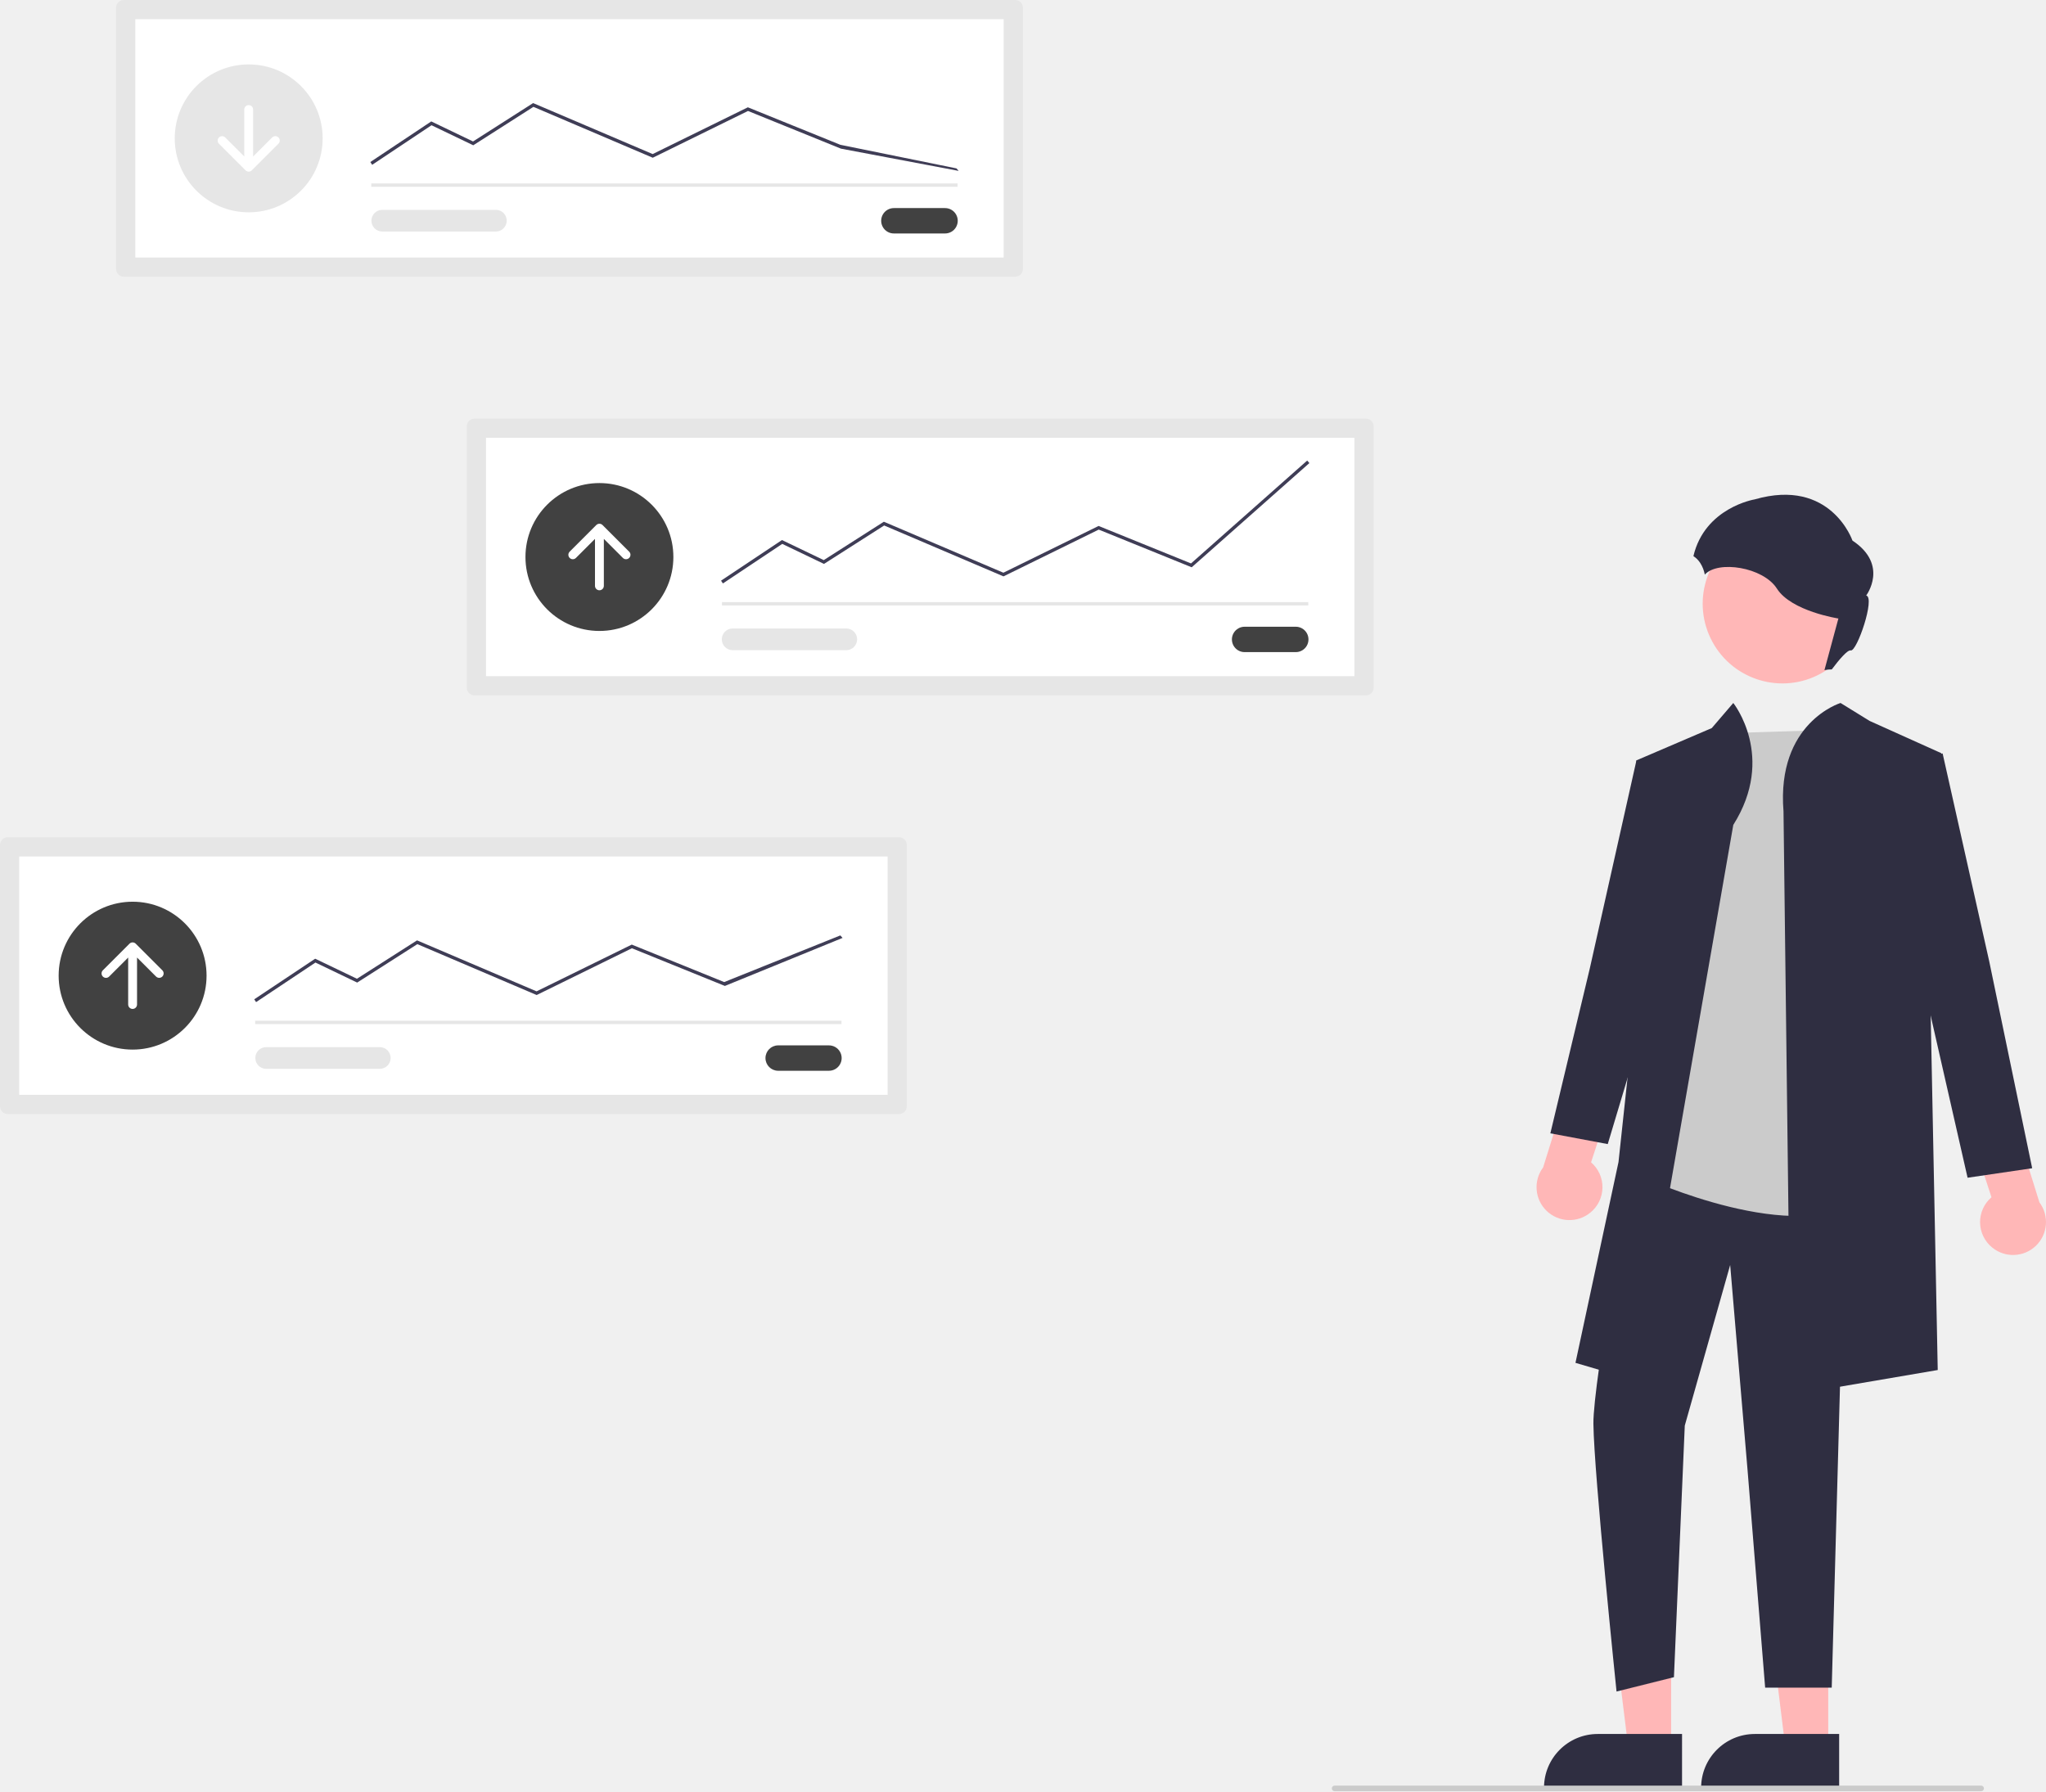
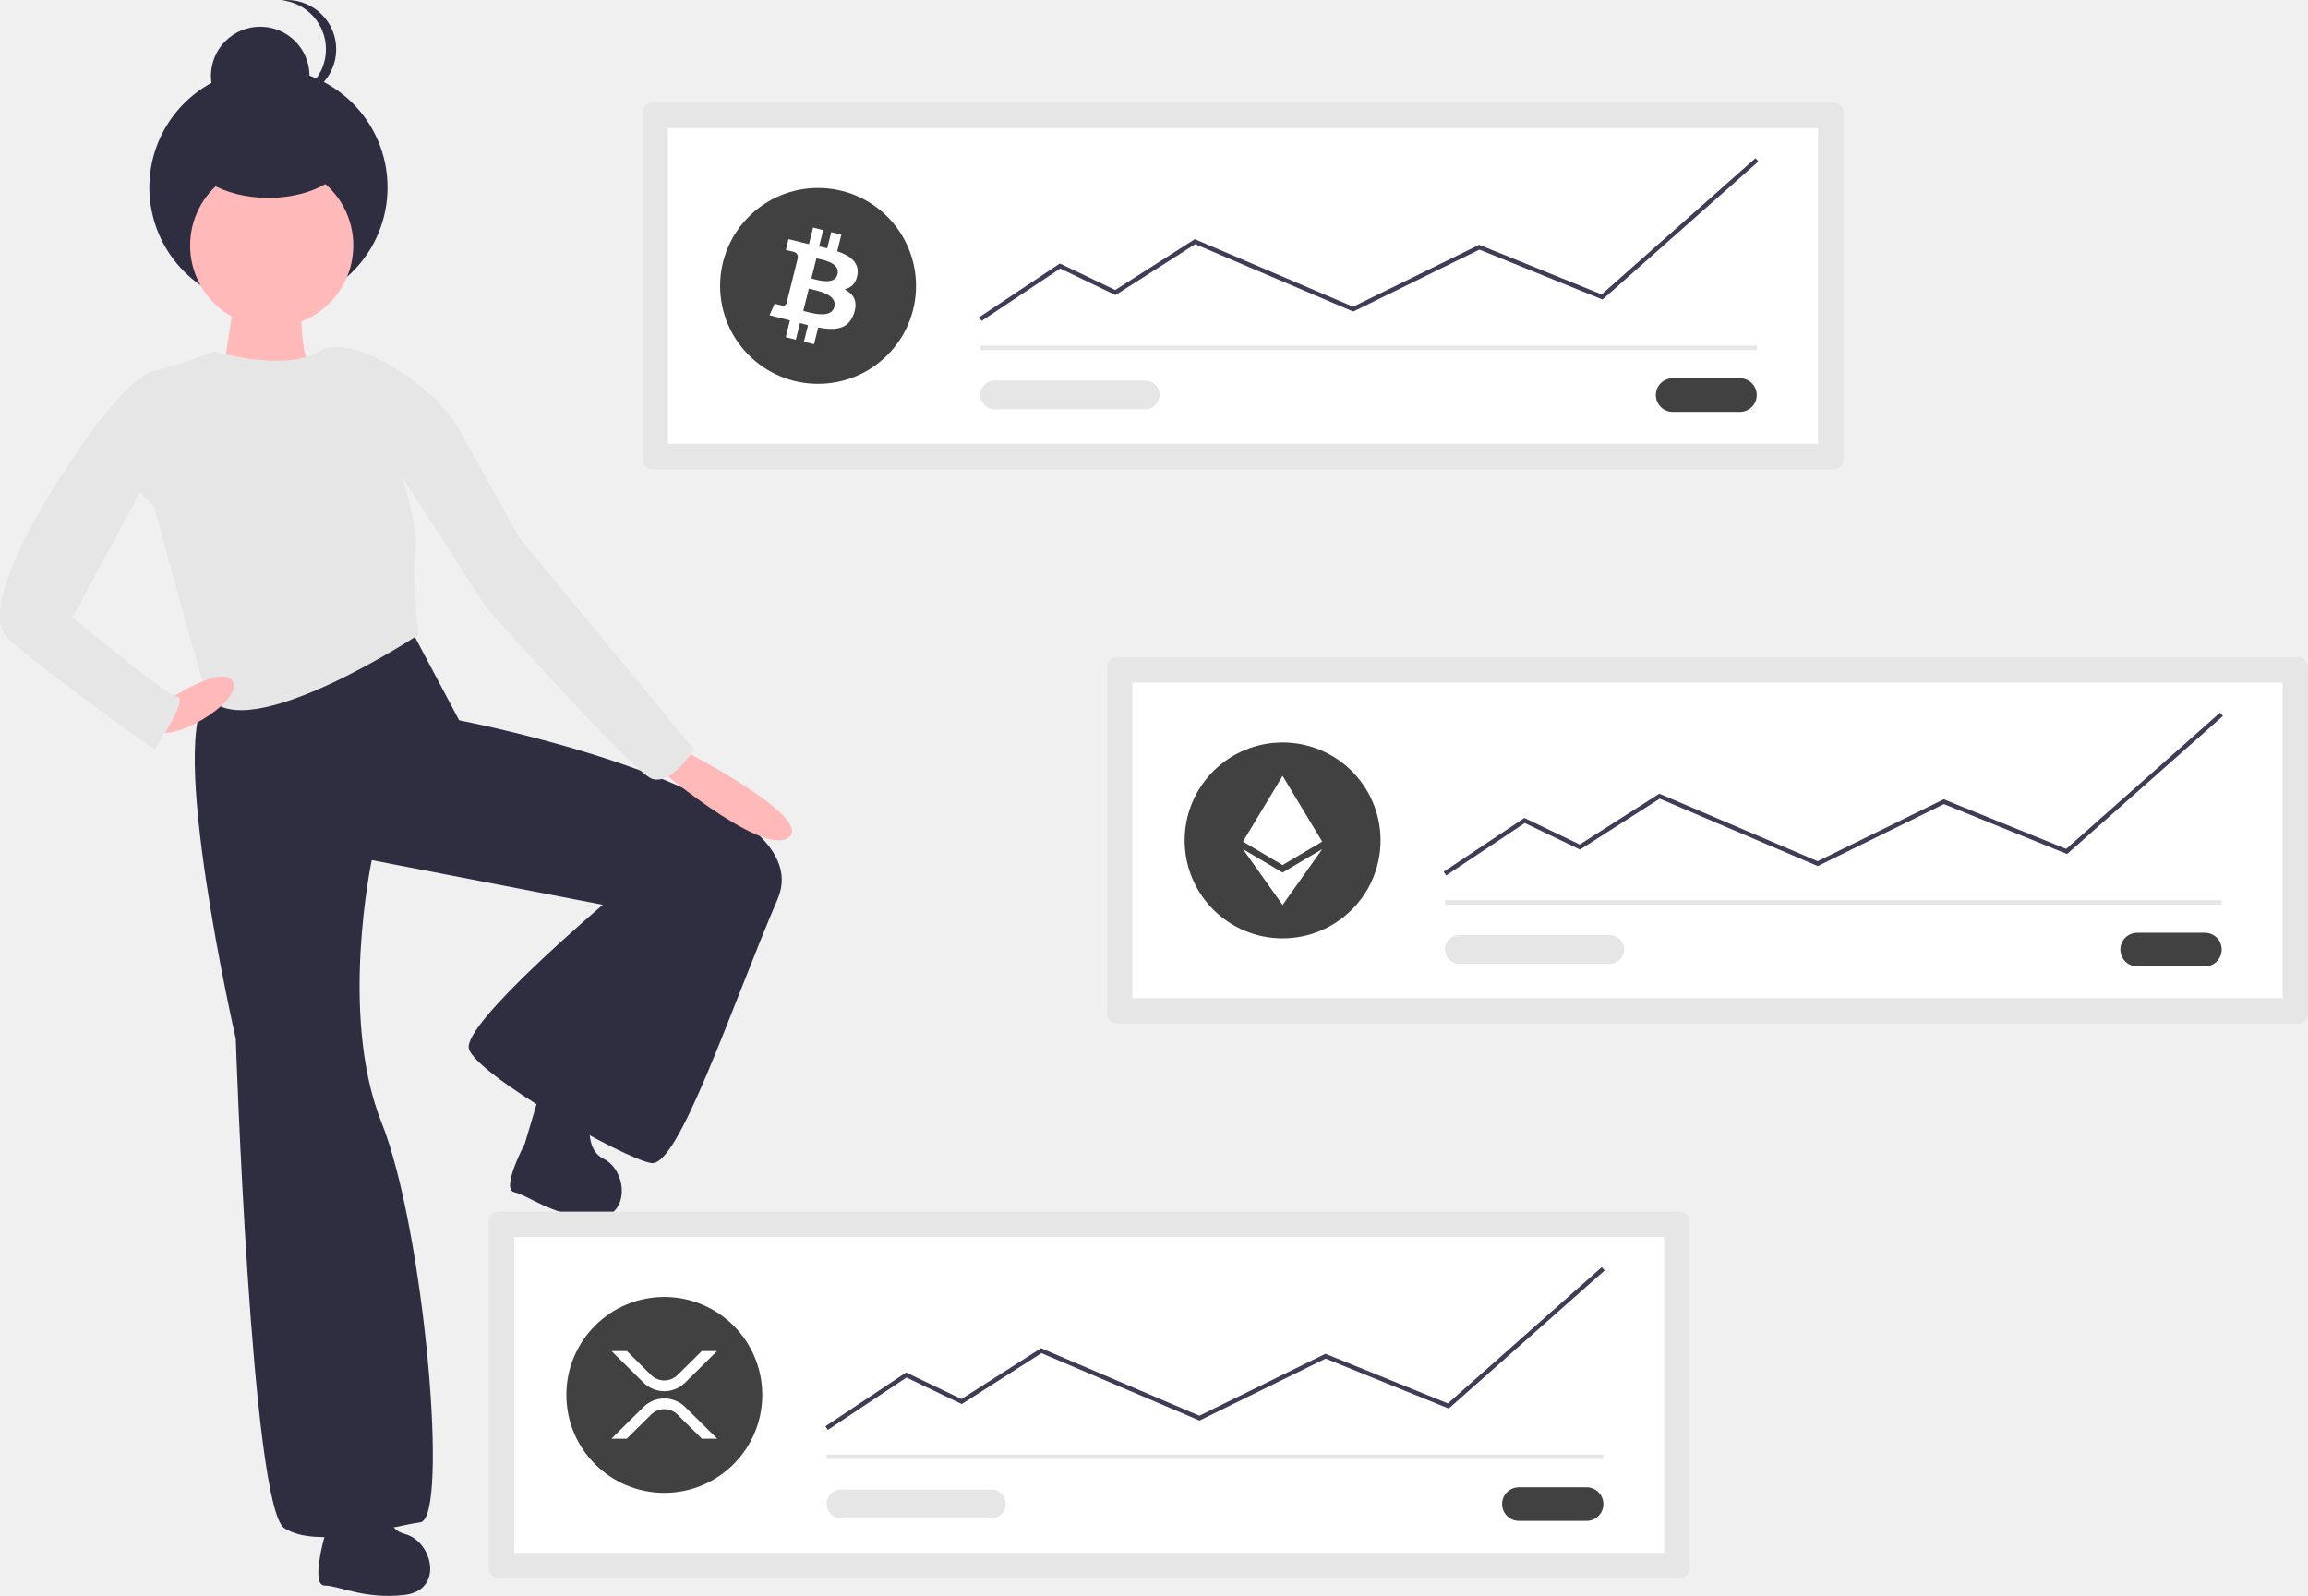
- <svg xmlns="http://www.w3.org/2000/svg" data-name="Layer 1" width="727.893" height="637.36" viewBox="0 0 727.893 637.36">
-   <path id="a9fff5a8-4449-4722-8691-2681997674a8-907" data-name="fc914514-1042-4f3e-9382-2a2bd3a05a2f" d="M280.079,131.32a2.73,2.73,0,0,0-2.727,2.727v93.012a2.73,2.73,0,0,0,2.727,2.727h317.156a2.73,2.73,0,0,0,2.727-2.727V134.047a2.73,2.73,0,0,0-2.727-2.727Z" transform="translate(-236.0534 -131.32)" fill="#e6e6e6" />
-   <path id="ef08fdaa-4829-440e-93ff-da8e736c3be7-908" data-name="fc60a940-5b5f-47e1-886f-8b9349204f05" d="M284.185,222.953h308.942v-84.8h-308.942Z" transform="translate(-236.0534 -131.32)" fill="#fff" />
-   <path id="f7452840-914d-46a1-ae61-ea1c2fc2d2a5-909" data-name="b37dca77-34e7-4938-924b-74ea49a8e34b" d="M554.131,205.36a4.518,4.518,0,1,0,0,9.035h18.069a4.518,4.518,0,1,0,0-9.035Z" transform="translate(-236.0534 -131.32)" fill="#414141" />
-   <rect id="b2c9f911-15af-4e19-9f72-89a224d6cf2b" data-name="a114a1b8-363a-4115-bcea-0275bda15cb1" x="132.077" y="65.278" width="208.588" height="1.189" fill="#e6e6e6" />
-   <circle id="a570d7cb-c53f-47e1-9372-81d6b1f4b9cc" data-name="fd059875-cd6f-429e-81eb-c199f1a3d666" cx="88.476" cy="49.233" r="26.311" fill="#e6e6e6" />
-   <path id="a3321d5c-167e-43b0-8c0e-18df1c8c5ae5-910" data-name="ad693766-5e26-437f-8d3d-58ce33ee9e84" d="M368.462,189.961l-.659-.989,21.675-14.45,14.863,7.135,21.379-13.659.289.123,42.24,18.019,33.867-16.637,32.887,13.333,41.323,8.4.788.89-41.875-7.911-33.077-13.411-33.88,16.642-42.452-18.109-21.408,13.677-14.85-7.128Z" transform="translate(-236.0534 -131.32)" fill="#3f3d56" />
-   <path id="f7b9bcea-10c4-4c80-b4a6-3d8e323f573e-911" data-name="ff424c2d-4733-4249-9b35-4eb43ebe2556" d="M371.993,205.983a3.863,3.863,0,0,0,0,7.725h40.41a3.863,3.863,0,0,0,.124-7.725q-.062-.001-.124,0Z" transform="translate(-236.0534 -131.32)" fill="#e6e6e6" />
-   <path d="M335.113,180.226a1.578,1.578,0,0,0-2.231-0l-0.0 0L326.107,187V170.296a1.578,1.578,0,0,0-3.156,0V187l-6.774-6.774a1.578,1.578,0,0,0-2.237,2.226l.006.006,9.468,9.468a1.578,1.578,0,0,0,2.232,0l9.468-9.468A1.578,1.578,0,0,0,335.113,180.226Z" transform="translate(-236.0534 -131.32)" fill="#fff" />
-   <path id="f7c5b60e-33a7-4042-9d2c-5c8c9116b84c-912" data-name="ebf544e0-cedc-491d-9ace-ce79788cc3b4" d="M404.854,280.283a2.73,2.73,0,0,0-2.727,2.727v93.012a2.73,2.73,0,0,0,2.727,2.727h317.157a2.73,2.73,0,0,0,2.727-2.727V283.01a2.73,2.73,0,0,0-2.727-2.727Z" transform="translate(-236.0534 -131.32)" fill="#e6e6e6" />
-   <path id="a8273e4e-93d2-47bb-9b17-df51a96534af-913" data-name="f05ecdaf-6a8f-49c4-b8a7-f7e5ce9efcf7" d="M408.961,371.916h308.943v-84.8h-308.943Z" transform="translate(-236.0534 -131.32)" fill="#fff" />
-   <path id="a87d1795-16f3-4774-9768-c375c1bdbb9e-914" data-name="a9f7bc9d-00a6-4157-bba1-ffc7ec111a68" d="M678.907,354.325a4.518,4.518,0,1,0,0,9.035H696.975a4.518,4.518,0,1,0,0-9.035H678.907Z" transform="translate(-236.0534 -131.32)" fill="#414141" />
-   <rect id="b60d1a48-178f-4eb5-a9a3-9e4316169c72" data-name="a15d3d52-efbb-4636-8d15-228635c5d6e5" x="256.853" y="214.242" width="208.588" height="1.189" fill="#e6e6e6" />
-   <circle id="f066d7d6-19fd-468d-830f-1318b53822b2" data-name="e4ee77d8-efe6-4a2a-a3ed-71b8f3ee957e" cx="213.251" cy="198.197" r="26.311" fill="#414141" />
-   <path id="fcead4ff-5625-4c61-90c0-6a9c2def1900-915" data-name="fc1c89ac-2b6e-4831-b128-0ac2ab1fa850" d="M493.236,338.925l-.66-.989,21.675-14.45,14.864,7.135,21.379-13.659.289.123,42.239,18.019,33.868-16.637,32.887,13.332,41.323-36.6.788.89-41.875,37.086-33.077-13.41-33.879,16.642-42.452-18.109-21.408,13.677-14.846-7.125Z" transform="translate(-236.0534 -131.32)" fill="#3f3d56" />
-   <path id="b25442e4-8332-4a87-9c30-01930e0b437c-916" data-name="bd690ac4-3df0-4871-95d5-adaa934b7c24" d="M496.769,354.946a3.863,3.863,0,1,0-.126,7.725h0q.063.001.126,0h40.41a3.863,3.863,0,0,0,0-7.725Z" transform="translate(-236.0534 -131.32)" fill="#e6e6e6" />
-   <path d="M438.721,329.844a1.578,1.578,0,0,0,2.231 0l0-0,6.774-6.774v16.704a1.578,1.578,0,1,0,3.156,0V323.07l6.774,6.774a1.578,1.578,0,1,0,2.232-2.232l-9.468-9.468a1.578,1.578,0,0,0-2.232,0l-9.468,9.468a1.578,1.578,0,0,0,0,2.232Z" transform="translate(-236.0534 -131.32)" fill="#fff" />
-   <path id="f3e6157c-e0fb-4525-9ebd-9efe95b1618f-917" data-name="b1a491a7-739b-4f1f-bff8-dbf70f6892c8" d="M238.78,429.247a2.73,2.73,0,0,0-2.727,2.727v93.012a2.73,2.73,0,0,0,2.727,2.727h317.156a2.73,2.73,0,0,0,2.727-2.727V431.974a2.73,2.73,0,0,0-2.727-2.727Z" transform="translate(-236.0534 -131.32)" fill="#e6e6e6" />
-   <path id="b96defd0-9a2c-4c45-aa8c-b5fd1840c319-918" data-name="acd48b1a-d10a-4276-b388-f016adebff0c" d="M242.887,520.88h308.943v-84.8h-308.943Z" transform="translate(-236.0534 -131.32)" fill="#fff" />
-   <path id="a2204f79-048d-45a5-9dbf-3ca685e385ac-919" data-name="bed21912-b6c9-41df-a59b-963435bac71a" d="M512.832,503.288a4.518,4.518,0,0,0,0,9.035h18.069a4.518,4.518,0,1,0,0-9.035Z" transform="translate(-236.0534 -131.32)" fill="#414141" />
-   <rect id="ece8f467-8c57-41a5-b787-946f11f73852" data-name="a26455fb-834b-4368-afb2-80d86a75d46a" x="90.778" y="363.206" width="208.588" height="1.189" fill="#e6e6e6" />
-   <circle id="acd23665-8915-4d62-9edc-4433a6bf124b" data-name="f17c58cd-37a1-42e1-9e5f-26c2ec8825b4" cx="47.177" cy="347.16" r="26.311" fill="#414141" />
-   <path id="b2ebcab4-d8cf-428d-87b9-c73daac40ac9-920" data-name="b803193f-4714-40c6-8606-08b9dea6d22d" d="M327.161,487.889l-.659-.989,21.675-14.451,14.863,7.135,21.38-13.663,42.528,18.141,33.867-16.637,32.883,13.337,41.323-16.6.788.89-41.87,17.089-33.077-13.41-33.879,16.642-42.452-18.109-21.407,13.678-14.85-7.128Z" transform="translate(-236.0534 -131.32)" fill="#3f3d56" />
-   <path id="aca123b7-0fc2-4f3d-89c1-779a89955e8d-921" data-name="b19b31b4-3a52-4fc9-8ed4-dc6729deb0ed" d="M330.694,503.909a3.863,3.863,0,0,0,0,7.725h40.41a3.863,3.863,0,1,0,.126-7.725q-.063-.001-.126,0Z" transform="translate(-236.0534 -131.32)" fill="#e6e6e6" />
-   <path d="M272.647,478.807a1.578,1.578,0,0,0,2.231 0l0-0,6.774-6.774v16.704a1.578,1.578,0,0,0,3.156.01V472.033l6.774,6.774a1.578,1.578,0,0,0,2.237-2.226l-.006-.006-9.468-9.468a1.578,1.578,0,0,0-2.232,0l-9.468,9.468A1.578,1.578,0,0,0,272.647,478.807Z" transform="translate(-236.0534 -131.32)" fill="#fff" />
-   <polygon points="650.421 621.963 635.192 621.962 627.948 563.225 650.423 563.226 650.421 621.963" fill="#ffb7b7" />
-   <path d="M890.358,768.045l-49.102-.002v-.621a19.113,19.113,0,0,1,19.112-19.112h.001l29.99.001Z" transform="translate(-236.0534 -131.32)" fill="#2f2e41" />
-   <polygon points="594.525 621.963 579.297 621.962 572.052 563.225 594.528 563.226 594.525 621.963" fill="#ffb7b7" />
-   <path d="M834.462,768.045l-49.102-.002v-.621a19.113,19.113,0,0,1,19.112-19.112h.001l29.99.001Z" transform="translate(-236.0534 -131.32)" fill="#2f2e41" />
-   <path d="M801.876,562.766a11.647,11.647,0,0,0,.22-17.859l8.277-25.297-14.146-8.779L785.04,546.719A11.711,11.711,0,0,0,801.876,562.766Z" transform="translate(-236.0534 -131.32)" fill="#ffb7b7" />
-   <path d="M816.966,546.066s-14.214,76.941-14.037,91.876c.214,18.023,8.233,95.263,8.233,95.263l20.417-5.104,3.859-89.526,16.148-57.138,6.211,73.285,6.234,77.09H887.717L893.022,538.41,815.69,535.858Z" transform="translate(-236.0534 -131.32)" fill="#2f2e41" />
-   <path d="M887.787,391.025l-40.834,1.276-25.521,158.231s54.232,24.883,77.201,7.018S887.787,391.025,887.787,391.025Z" transform="translate(-236.0534 -131.32)" fill="#cbcbcb" />
-   <path d="M852.696,424.841,818.242,622.63l-21.693-6.38,15.313-71.459,7.656-71.459L818.242,401.872l26.797-11.485,7.656-8.932S868.008,400.596,852.696,424.841Z" transform="translate(-236.0534 -131.32)" fill="#2f2e41" />
-   <path d="M870.56,420.013l2.552,207.721,52.318-8.932L921.603,426.117l5.104-26.797-25.521-11.485L890.852,381.455S868.008,388.388,870.56,420.013Z" transform="translate(-236.0534 -131.32)" fill="#2f2e41" />
-   <polygon points="593.673 274.38 582.189 270.552 565.6 344.563 551.563 403.262 571.98 407.09 591.121 343.287 593.673 274.38" fill="#2f2e41" />
-   <path d="M944.771,575.187a11.647,11.647,0,0,1-.22-17.859l-8.277-25.297,14.146-8.779,11.187,35.888a11.711,11.711,0,0,1-16.835,16.047Z" transform="translate(-236.0534 -131.32)" fill="#ffb7b7" />
-   <polygon points="679.625 271.896 691.109 268.068 707.698 342.079 722.977 415.683 699.997 419.064 682.177 340.803 679.625 271.896" fill="#2f2e41" />
-   <circle cx="870.173" cy="346.132" r="28.362" transform="translate(-295.4432 328.4842) rotate(-28.66322)" fill="#ffb7b7" />
-   <path d="M940.867,768.68h-230a1,1,0,0,1,0-2h230a1,1,0,0,1,0,2Z" transform="translate(-236.0534 -131.32)" fill="#cbcbcb" />
-   <path d="M860.283,309.019c27.113-7.819,34.81,14.654,34.81,14.654,13.069,8.671,4.887,19.541,4.887,19.541,3.298.733-3.296,20.03-5.495,19.542-1.173-.261-4.19,3.34-6.748,6.755a13.541,13.541,0,0,0-2.614.251l4.964-18.365s-16.733-2.564-21.863-10.624c-4.908-7.712-21.066-10.146-25.664-4.995a11.627,11.627,0,0,0-1.64-4.164,8.319,8.319,0,0,0-2.411-2.417C842.574,311.919,860.283,309.019,860.283,309.019Z" transform="translate(-236.0534 -131.32)" fill="#2f2e41" />
+ <svg xmlns="http://www.w3.org/2000/svg" data-name="Layer 1" width="974.755" height="674.095" viewBox="0 0 974.755 674.095">
+   <path d="M200.719,407.361c-18.046,14.765,11.484,144.368,11.484,144.368s6.562,197.686,20.507,206.709,45.115-.82,57.419-2.461,1.641-123.861-16.405-168.976S269.622,476.264,269.622,476.264l97.612,18.866s-59.06,50.037-56.599,60.7,65.622,46.755,77.106,48.396,33.631-65.622,53.318-111.557-134.525-75.465-134.525-75.465l-21.327-40.193S218.765,392.596,200.719,407.361Z" transform="translate(-112.6223 -112.9526)" fill="#2f2e41" />
+   <path d="M249.71,761.841s-5.952,20.833,0,20.833,16.865,5.952,33.73,3.968,11.905-22.817,0-25.794-8.929-26.786-8.929-26.786c-3.968-7.936-22.817,1.984-22.817,1.984Z" transform="translate(-112.6223 -112.9526)" fill="#2f2e41" />
+   <path d="M334.216,596.174s-10.212,19.109-4.393,20.365,15.23,9.375,32.135,10.992,16.449-19.794,5.439-25.214-3.079-28.066-3.079-28.066c-2.205-8.595-22.723-2.872-22.723-2.872Z" transform="translate(-112.6223 -112.9526)" fill="#2f2e41" />
+   <path d="M211.793,229.772c1.641,3.281-5.742,44.295-5.742,44.295l6.562,11.484s37.733-14.765,31.991-17.226-4.922-32.811-4.922-32.811S210.152,226.491,211.793,229.772Z" transform="translate(-112.6223 -112.9526)" fill="#ffb9b9" />
+   <circle cx="113.373" cy="79.168" r="50.294" fill="#2f2e41" />
+   <circle cx="109.904" cy="32.084" r="20.811" fill="#2f2e41" />
+   <path d="M231.631,154.463a21.044,21.044,0,0,0,2.168.113,20.811,20.811,0,1,0,0-41.623,21.044,21.044,0,0,0-2.168.113,20.812,20.812,0,0,1,0,41.398Z" transform="translate(-112.6223 -112.9526)" fill="#2f2e41" />
+   <circle cx="114.756" cy="103.695" r="34.451" fill="#ffb9b9" />
+   <path d="M177.751,269.555c-10.664,2.461-28.71,28.71-28.71,28.71L177.751,326.974s20.507,77.106,22.968,80.387c16.122,21.496,88.589-26.249,88.589-26.249s-2.871-23.378-1.23-34.862c1.578-11.045-6.152-33.221-6.152-33.221s27.069-11.484,21.327-22.968-41.014-37.733-55.779-28.71-44.295,0-44.295,0S188.415,267.094,177.751,269.555Z" transform="translate(-112.6223 -112.9526)" fill="#e6e6e6" />
+   <path d="M387.331,434.84s46.755,40.193,58.239,31.991-44.295-36.912-44.295-36.912Z" transform="translate(-112.6223 -112.9526)" fill="#ffb9b9" />
+   <path d="M177.341,420.895c6.562,7.382,37.733-11.484,33.736-19.862s-28.815,8.378-28.815,8.378S170.779,413.513,177.341,420.895Z" transform="translate(-112.6223 -112.9526)" fill="#ffb9b9" />
+   <path d="M177.751,309.748l-34.451,63.981s39.373,32.811,44.295,33.631-9.843,22.147-9.843,22.147-44.295-31.17-61.52-46.756,32.811-84.488,32.811-84.488l14.765-9.023Z" transform="translate(-112.6223 -112.9526)" fill="#e6e6e6" />
+   <path d="M277.825,307.288,318.018,369.628s61.52,68.903,69.723,72.184,18.046-12.304,18.046-12.304l-73.824-89.41-27.889-50.037-10.664-4.101Z" transform="translate(-112.6223 -112.9526)" fill="#e6e6e6" />
+   <ellipse cx="113.373" cy="62.762" rx="34.686" ry="20.811" fill="#2f2e41" />
+   <path d="M323.299,624.742a4.293,4.293,0,0,0-4.288,4.288V775.274a4.293,4.293,0,0,0,4.288,4.288h498.669a4.293,4.293,0,0,0,4.288-4.288V629.03a4.293,4.293,0,0,0-4.288-4.288Z" transform="translate(-112.6223 -112.9526)" fill="#e6e6e6" />
+   <path d="M329.757,768.817H815.51V635.487H329.757Z" transform="translate(-112.6223 -112.9526)" fill="#fff" />
+   <path d="M754.196,741.157a7.103,7.103,0,1,0,0,14.205H782.607a7.103,7.103,0,1,0,0-14.205H754.196Z" transform="translate(-112.6223 -112.9526)" fill="#414141" />
+   <rect x="349.122" y="614.428" width="327.965" height="1.869" fill="#e6e6e6" />
+   <circle cx="280.567" cy="589.2" r="41.369" fill="#414141" />
+   <polygon points="349.64 603.993 348.604 602.438 382.684 579.717 406.054 590.935 439.669 569.459 506.537 597.983 559.787 571.825 611.495 592.788 676.468 535.241 677.707 536.64 611.867 594.956 559.86 573.871 506.591 600.038 439.843 571.565 406.184 593.071 382.835 581.864 349.64 603.993" fill="#3f3d56" />
+   <path d="M467.818,742.134a6.073,6.073,0,1,0,0,12.147h63.537a6.073,6.073,0,0,0,0-12.147Z" transform="translate(-112.6223 -112.9526)" fill="#e6e6e6" />
+   <path d="M408.989,683.645h6.464l-13.45,13.311a12.558,12.558,0,0,1-17.631,0l-13.449-13.311h6.464l10.217,10.112a7.954,7.954,0,0,0,11.167,0ZM377.305,720.659h-6.464l13.533-13.393a12.558,12.558,0,0,1,17.631,0l13.533,13.393h-6.464l-10.302-10.194a7.954,7.954,0,0,0-11.167,0Z" transform="translate(-112.6223 -112.9526)" fill="#fff" />
+   <path d="M388.234,156.307a4.293,4.293,0,0,0-4.288,4.288V306.839a4.293,4.293,0,0,0,4.288,4.288H886.903a4.293,4.293,0,0,0,4.288-4.288V160.595a4.293,4.293,0,0,0-4.288-4.288Z" transform="translate(-112.6223 -112.9526)" fill="#e6e6e6" />
+   <path d="M394.692,300.382H880.446V167.052H394.692Z" transform="translate(-112.6223 -112.9526)" fill="#fff" />
+   <path d="M819.132,272.722a7.103,7.103,0,1,0,0,14.205h28.411a7.103,7.103,0,0,0,0-14.205H819.132Z" transform="translate(-112.6223 -112.9526)" fill="#414141" />
+   <rect x="414.057" y="145.993" width="327.965" height="1.869" fill="#e6e6e6" />
+   <circle cx="345.502" cy="120.764" r="41.369" fill="#414141" />
+   <polygon points="414.575 135.557 413.539 134.002 447.619 111.282 470.989 122.5 504.604 101.024 505.058 101.217 571.472 129.548 624.722 103.39 676.43 124.353 741.403 66.805 742.642 68.204 676.802 126.52 624.795 105.436 571.527 131.603 504.779 103.13 471.119 124.635 447.77 113.427 414.575 135.557" fill="#3f3d56" />
+   <path d="M532.753,273.699a6.073,6.073,0,0,0,0,12.147h63.537a6.073,6.073,0,1,0,0-12.147Z" transform="translate(-112.6223 -112.9526)" fill="#e6e6e6" />
+   <path d="M474.769,228.888c.773-5.177-3.168-7.96-8.558-9.816l1.748-7.013-4.27-1.064-1.702,6.828c-1.121-.28-2.274-.543-3.419-.805l1.714-6.873-4.266-1.064-1.75,7.01c-.929-.212-1.841-.421-2.726-.641l.005-.022-5.887-1.47-1.136,4.559s3.167.726,3.1.771a2.27,2.27,0,0,1,1.989,2.483l-1.991,7.989a3.538,3.538,0,0,1,.444.142l-.45-.112-2.793,11.191a1.554,1.554,0,0,1-1.956,1.014c.043.062-3.103-.774-3.103-.774l-2.119,4.888,5.556,1.385c1.033.259,2.046.53,3.042.785l-1.767,7.094,4.264,1.064,1.751-7.018c1.164.316,2.294.608,3.401.883l-1.743,6.985,4.269,1.064,1.767-7.08c7.279,1.377,12.754.822,15.055-5.76,1.857-5.301-.091-8.359-3.921-10.354,2.789-.646,4.89-2.48,5.45-6.27Zm-9.754,13.677c-1.32,5.301-10.244,2.436-13.139,1.717l2.344-9.397c2.894.722,12.171,2.152,10.796,7.68Zm1.319-13.753c-1.204,4.822-8.632,2.372-11.043,1.771l2.125-8.523C459.827,222.661,467.589,223.782,466.334,228.812Z" transform="translate(-112.6223 -112.9526)" fill="#fff" />
+   <path d="M584.421,390.524a4.293,4.293,0,0,0-4.288,4.288V541.057a4.293,4.293,0,0,0,4.288,4.288h498.669a4.293,4.293,0,0,0,4.288-4.288V394.812a4.293,4.293,0,0,0-4.288-4.288Z" transform="translate(-112.6223 -112.9526)" fill="#e6e6e6" />
+   <path d="M590.878,534.6h485.754V401.27H590.878Z" transform="translate(-112.6223 -112.9526)" fill="#fff" />
+   <path d="M1015.318,506.94a7.103,7.103,0,1,0,0,14.205h28.411a7.103,7.103,0,1,0,0-14.205h-28.411Z" transform="translate(-112.6223 -112.9526)" fill="#414141" />
+   <rect x="610.244" y="380.21" width="327.965" height="1.869" fill="#e6e6e6" />
+   <circle cx="541.689" cy="354.982" r="41.369" fill="#414141" />
+   <polygon points="610.762 369.775 609.725 368.22 643.805 345.5 667.176 356.718 700.79 335.242 701.245 335.435 767.658 363.766 820.909 337.608 872.617 358.57 937.59 301.023 938.829 302.423 872.989 360.738 820.982 339.654 767.713 365.821 700.966 337.348 667.305 358.853 643.957 347.646 610.762 369.775" fill="#3f3d56" />
+   <path d="M728.939,507.917a6.073,6.073,0,0,0,0,12.147h63.537a6.073,6.073,0,1,0,0-12.147Z" transform="translate(-112.6223 -112.9526)" fill="#e6e6e6" />
+   <polygon points="541.684 382.247 558.431 358.662 541.684 368.55 541.684 368.55 524.947 358.662 541.683 382.247 541.683 382.247 541.684 382.247 541.684 382.247 541.684 382.247" fill="#fff" />
+   <polygon points="541.683 365.381 541.683 365.381 541.684 365.381 541.684 365.381 558.421 355.488 541.684 327.717 541.684 327.717 541.684 327.717 541.683 327.717 541.683 327.717 524.947 355.488 541.683 365.381" fill="#fff" />
</svg>
